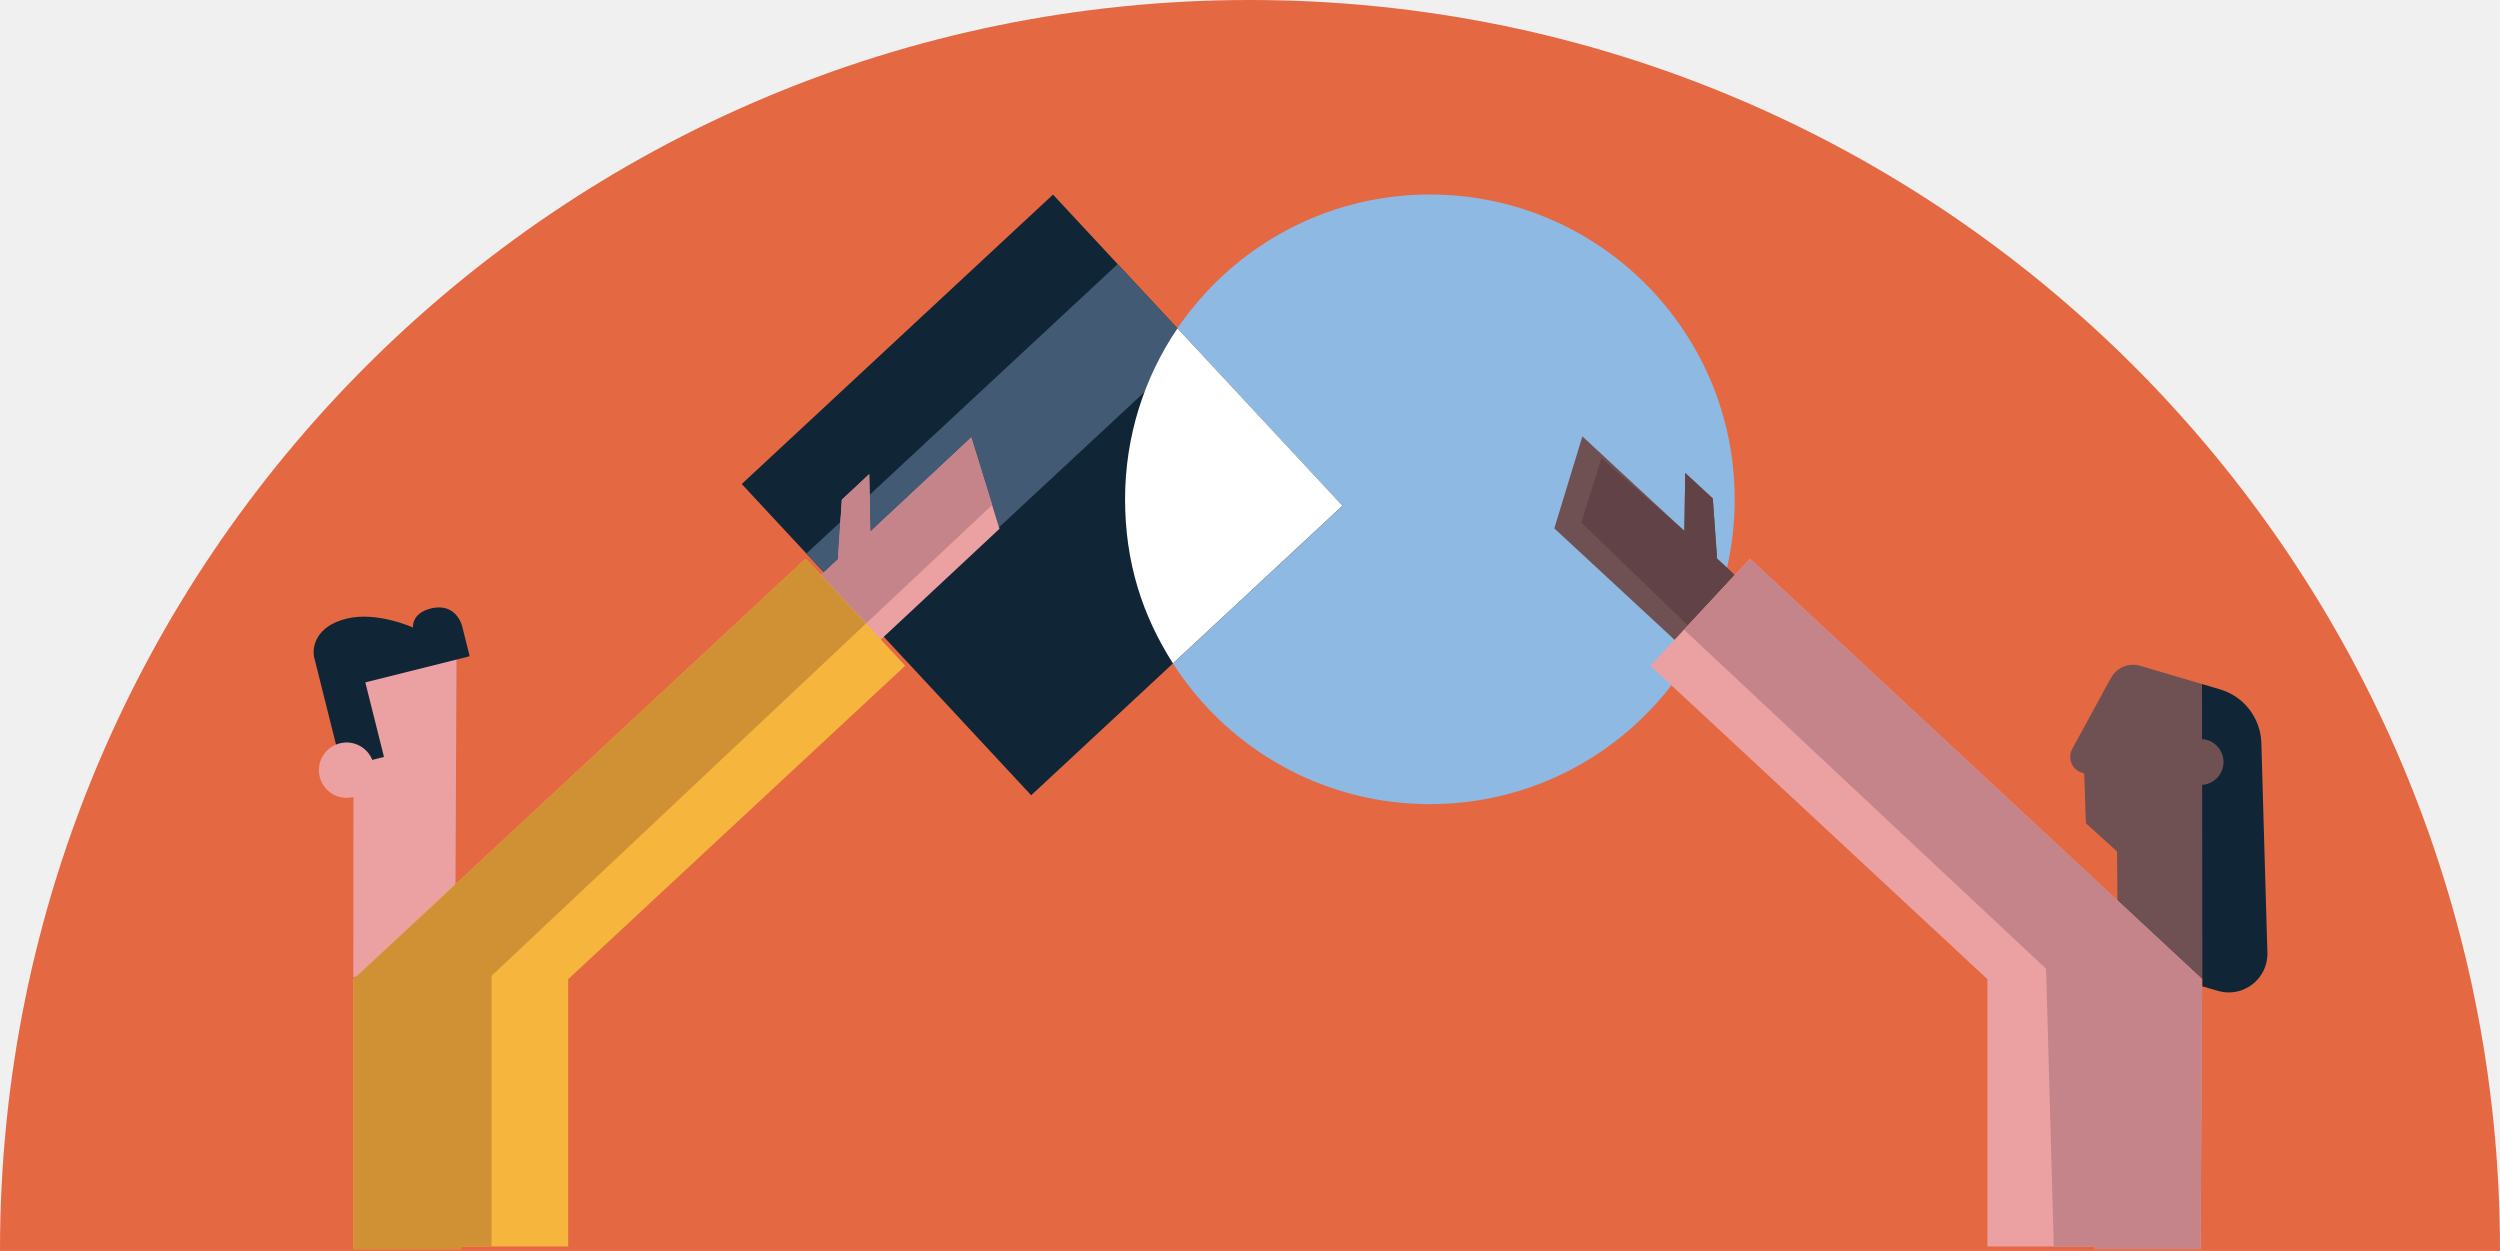
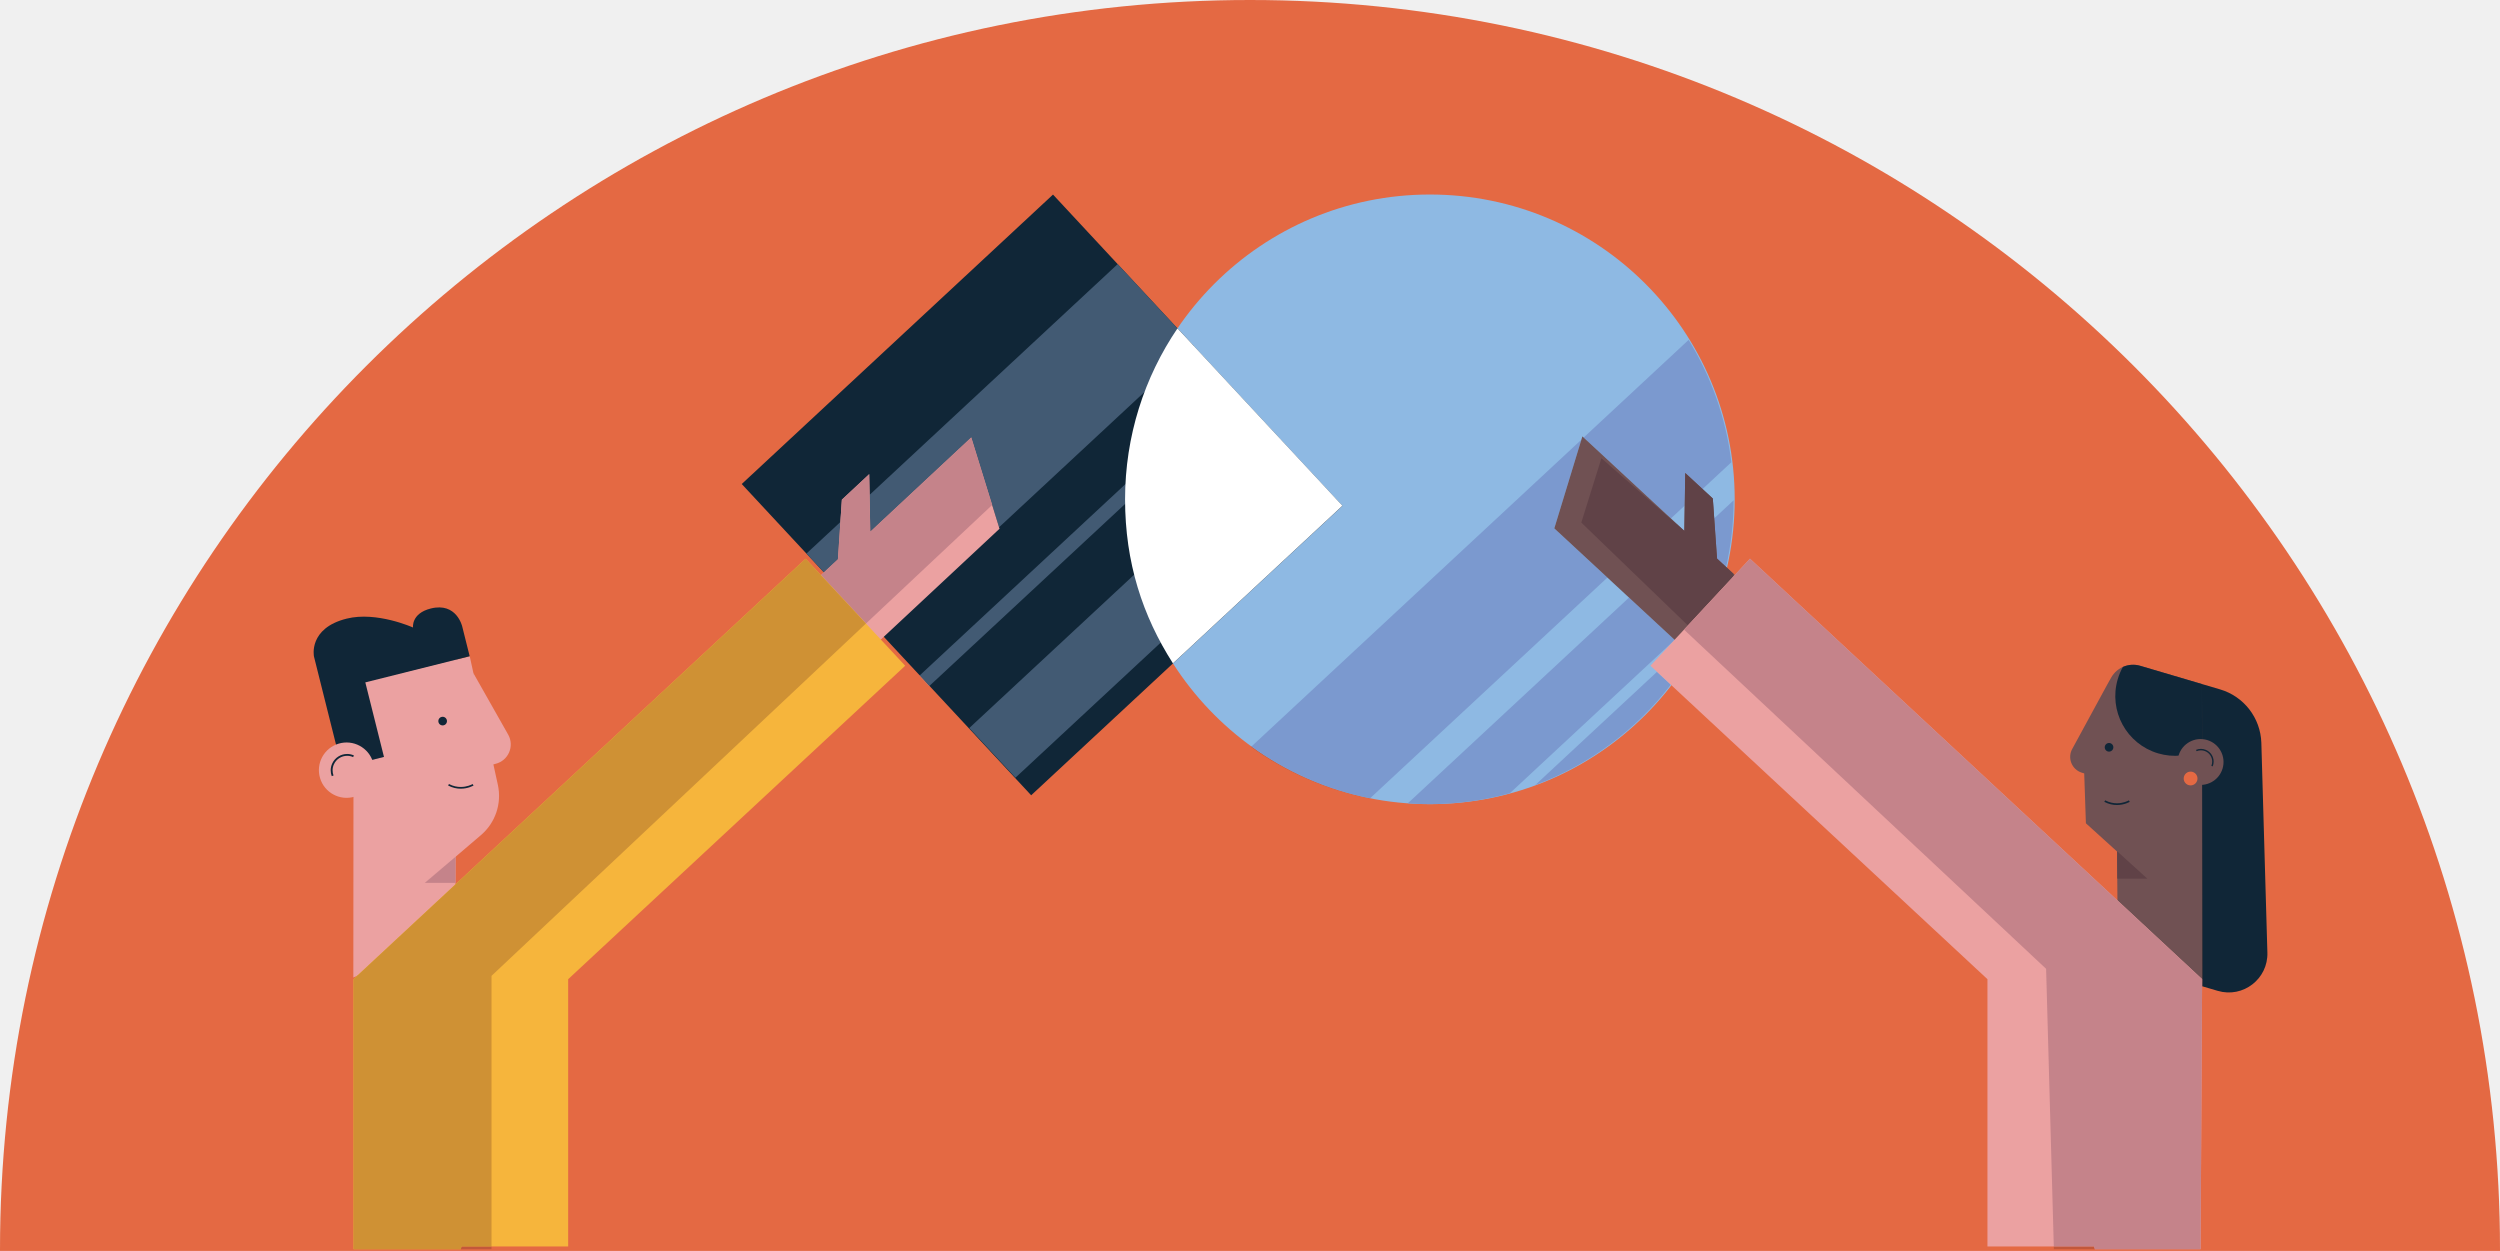
<svg xmlns="http://www.w3.org/2000/svg" id="Layer_1" data-name="Layer 1" viewBox="0 0 1080 540.4">
  <defs>
    <style>
-       .tw-1{fill:#604247}.tw-2{fill:#374a62}.tw-3{fill:#425a73}.tw-4{fill:#cf9134}.tw-5{fill:#8eb9e3}.tw-6{fill:#705153}.tw-7{fill:#c2583b}.tw-8{fill:#53353c}.tw-9{fill:#f6b53c}.tw-10{fill:#fff}.tw-11{fill:#aa6d78}.tw-12{fill:#e46943}.tw-13{fill:#c5838a}.tw-14{fill:#c77d73}.tw-15{fill:#7b99cf}.tw-16{fill:#a74733}.tw-17{fill:#6f80b3}.tw-18{fill:#eba1a1}.tw-19{fill:#102637}.tw-20{fill:#081c2e}
+       .cls-1 {
+         fill: #604247;
+       }
+ 
+       .cls-2 {
+         fill: #374a62;
+       }
+ 
+       .cls-3 {
+         fill: #425a73;
+       }
+ 
+       .cls-4 {
+         fill: #cf9134;
+       }
+ 
+       .cls-5 {
+         fill: #8eb9e3;
+       }
+ 
+       .cls-6 {
+         fill: #705153;
+       }
+ 
+       .cls-7 {
+         fill: #c2583b;
+       }
+ 
+       .cls-8 {
+         fill: #53353c;
+       }
+ 
+       .cls-9 {
+         fill: #f6b53c;
+       }
+ 
+       .cls-10 {
+         fill: #fff;
+       }
+ 
+       .cls-11 {
+         fill: #aa6d78;
+       }
+ 
+       .cls-12 {
+         fill: #e46943;
+       }
+ 
+       .cls-13 {
+         fill: #c5838a;
+       }
+ 
+       .cls-14 {
+         fill: #c77d73;
+       }
+ 
+       .cls-15 {
+         fill: #7b99cf;
+       }
+ 
+       .cls-16 {
+         fill: #a74733;
+       }
+ 
+       .cls-17 {
+         fill: #6f80b3;
+       }
+ 
+       .cls-18 {
+         fill: #eba1a1;
+       }
+ 
+       .cls-19 {
+         fill: #102637;
+       }
+ 
+       .cls-20 {
+         fill: #081c2e;
+       }
    </style>
  </defs>
-   <path class="tw-12" d="M1080,539.99v.4H0v-.4C0,241.77,241.77,0,540,0s540,241.77,540,539.99" />
-   <path class="tw-5" d="M749.39,215.71c0,72.73-58.96,131.68-131.68,131.68s-131.69-58.96-131.69-131.68,58.96-131.68,131.69-131.68,131.68,58.95,131.68,131.68" />
-   <rect class="tw-19" x="358.36" y="121.97" width="183.62" height="183.62" transform="translate(-25.06 363.81) rotate(-42.92)" />
-   <polygon class="tw-3" points="355.94 247.26 348.38 239.14 363.04 225.52 361.96 241.64 355.94 247.26" />
-   <polygon class="tw-3" points="375.96 229.7 375.67 213.77 482.84 114.09 508.66 141.86 515.77 149.5 431.59 227.78 419.59 188.98 419.59 188.98 419.59 188.98 375.96 229.7" />
-   <path class="tw-7" d="M617.24,347.39c-3.07,0-6.11-.11-9.12-.32l.02-.02c3.08.22,6.19.34,9.32.34h-.22" />
-   <path class="tw-10" d="M508.67,141.86c-14.29,21.06-22.64,46.48-22.64,73.84s7.59,50.41,20.68,70.87l73.22-68.1-71.26-76.62Z" />
-   <polygon class="tw-18" points="353.69 301.33 431.79 228.42 419.59 188.98 375.96 229.7 375.5 204.84 363.69 215.87 361.97 241.64 331.4 270.17 353.69 301.33" />
-   <polygon class="tw-13" points="374.09 269.37 354.66 248.47 355.94 247.27 361.97 241.64 363.04 225.51 363.69 215.87 375.49 204.85 375.96 229.7 375.96 229.7 375.96 229.7 419.59 188.98 428.61 218.15 374.09 269.37" />
-   <polygon class="tw-18" points="152.64 422.31 196.68 401.76 197.27 271.41 152.74 285.88 152.64 422.31" />
-   <path class="tw-19" d="M202.91,283.5l-45.09,11.29,8.06,32.2-18.24,4.57-12.01-47.96s-2.56-12.18,14.12-16.35c12.98-3.25,28.67,3.83,28.67,3.83,0,0-.84-6.08,7.68-8.21,11.21-2.81,13.59,7.81,13.59,7.81l3.21,12.83Z" />
-   <path class="tw-18" d="M161.17,329.27c1.9,6.32-1.69,12.99-8.01,14.89-6.32,1.9-12.99-1.69-14.89-8.01-1.9-6.32,1.69-12.99,8.01-14.89,6.32-1.9,12.99,1.69,14.89,8.01" />
-   <polygon class="tw-6" points="750.32 301.33 671.46 228.26 683.59 188.52 727.64 229.34 728.02 204.32 739.94 215.37 741.77 241.3 772.63 269.89 750.32 301.33" />
-   <polygon class="tw-1" points="729.17 270.19 683.12 225.75 691.81 197.95 727.64 229.34 728.02 204.32 739.94 215.37 741.77 241.3 745.67 244.91 746.06 245.28 748.92 247.93 748.5 249.41 729.17 270.19" />
-   <path class="tw-6" d="M951.36,426.07l-36.59-31.5v-.17l-.2-26.55-13.46-12.19-.73-21.55-.94-.28c-4.51-1.33-6.52-6.58-4.07-10.59l14.96-27.5,1.71-3.04c2.48-4.4,7.67-6.51,12.52-5.08l26.7,7.89v12.32s.1,118.24.1,118.24Z" />
-   <path class="tw-19" d="M951.36,426.07l-.1-130.56,7.83,2.31c10.26,3.03,17.44,12.3,17.81,23l2.61,90.63c.39,11.4-10.5,19.83-21.44,16.6l-6.72-1.98Z" />
-   <path class="tw-6" d="M941.15,326.37c-1.55,5.25,1.45,10.76,6.7,12.31,5.25,1.55,10.76-1.45,12.31-6.69,1.55-5.25-1.45-10.76-6.7-12.31-5.25-1.55-10.76,1.45-12.31,6.7" />
-   <polygon class="tw-18" points="951.32 423.01 950.65 539.64 904.95 539.64 904.62 538.46 858.58 538.46 858.58 423.01 712.99 287.6 755.99 241.35 951.31 423 951.3 423.01 951.32 423.01" />
-   <polygon class="tw-9" points="391.04 287.6 245.45 423.01 245.45 538.46 199.42 538.46 199.08 539.64 152.72 539.64 152.72 423.01 152.73 423.01 152.72 423 348.03 241.35 391.04 287.6" />
-   <polygon class="tw-13" points="950.65 539.64 904.95 539.64 904.62 538.46 887.24 538.46 883.92 418.53 727.49 272 729.17 270.19 748.5 249.41 749.43 248.4 752.27 245.35 755.99 241.35 914.73 388.98 951.31 423 951.3 423.01 951.31 423.01 950.65 539.64" />
-   <polygon class="tw-4" points="199.08 539.64 152.72 539.64 152.72 423.01 152.73 423.01 152.72 423 346.38 242.88 348.03 241.35 354.65 248.46 354.65 248.47 374.09 269.37 374.09 269.37 212.34 421.56 212.34 538.46 199.41 538.46 199.08 539.64" />
+   <g id="Engaged">
+     <path class="cls-12" d="M1080,539.99v.4H0v-.4C0,241.77,241.77,0,540,0s540,241.77,540,539.99" />
+     <path class="cls-5" d="M749.39,215.71c0,72.73-58.96,131.68-131.68,131.68s-131.69-58.96-131.69-131.68,58.96-131.68,131.69-131.68,131.68,58.95,131.68,131.68" />
+     <rect class="cls-19" x="358.36" y="121.97" width="183.62" height="183.62" transform="translate(-25.06 363.81) rotate(-42.92)" />
+     <rect class="cls-5" x="562.98" y="185.58" width=".2" height="29.29" transform="translate(14.39 437.06) rotate(-42.92)" />
+     <rect class="cls-3" x="404.14" y="248.1" width="183.42" height="29.29" transform="translate(-46.18 408.04) rotate(-42.92)" />
+     <polygon class="cls-3" points="355.94 247.26 348.38 239.14 363.04 225.52 361.96 241.64 355.94 247.26" />
+     <polygon class="cls-14" points="508.66 141.86 482.84 114.1 482.84 114.09 508.66 141.86" />
+     <polyline class="cls-5" points="515.76 149.5 508.66 141.86 508.66 141.86 515.76 149.5" />
+     <polygon class="cls-3" points="375.96 229.7 375.67 213.77 482.84 114.09 508.66 141.86 515.77 149.5 431.59 227.78 419.59 188.98 419.59 188.98 419.59 188.98 375.96 229.7" />
+     <polygon class="cls-14" points="401.36 296.48 397.15 291.96 397.34 291.78 401.55 296.31 401.36 296.48" />
+     <rect class="cls-3" x="374.9" y="228.52" width="183.36" height="6.18" transform="translate(-32.82 379.71) rotate(-42.92)" />
+     <path class="cls-7" d="M617.24,347.39c-3.07,0-6.11-.11-9.12-.32l.02-.02c3.08.22,6.19.34,9.32.34h-.22" />
+     <path class="cls-15" d="M745.67,244.91l-3.9-3.61-1.22-17.38,8.38-7.79c-.03,9.89-1.16,19.52-3.25,28.79M617.47,347.39c-3.14,0-6.24-.12-9.32-.34l95.58-88.89,19.68,18.23-.7.76-70.47,65.54c-11.07,3.05-22.73,4.69-34.77,4.71" />
+     <path class="cls-7" d="M591.79,344.92c-18.88-3.7-36.31-11.43-51.36-22.26l.2-.18c15.01,10.85,32.4,18.62,51.24,22.37l-.07.07Z" />
+     <path class="cls-15" d="M721.85,223.97l-37.72-34.95,45.36-42.19c9.67,15.73,16.13,33.66,18.46,52.85l-12.45,11.58-7.49-6.94-.21,14.1-5.96,5.54ZM591.86,344.86c-18.84-3.75-36.23-11.52-51.24-22.37l142.54-132.56-11.7,38.34,22.93,21.25-102.53,95.35" />
+     <path class="cls-15" d="M663.24,339.13l52.58-48.9,5.97,5.55c-14.93,19.46-35.16,34.63-58.54,43.35" />
+     <path class="cls-10" d="M508.67,141.86c-14.29,21.06-22.64,46.48-22.64,73.84s7.59,50.41,20.68,70.87l73.22-68.1-71.26-76.62Z" />
+     <polygon class="cls-18" points="353.69 301.33 431.79 228.42 419.59 188.98 375.96 229.7 375.5 204.84 363.69 215.87 361.97 241.64 331.4 270.17 353.69 301.33" />
+     <rect class="cls-7" x="354.42" y="247.86" width="1.76" height="0" transform="translate(-69.98 330.38) rotate(-45.88)" />
+     <path class="cls-20" d="M363.04,225.51l.64-9.65,11.81-11.03h0s-11.81,11.03-11.81,11.03l-.64,9.64h0ZM355.94,247.27h0s0,0,0,0" />
+     <path class="cls-2" d="M375.96,229.7h0s43.62-40.73,43.62-40.73h0s-43.63,40.73-43.63,40.73ZM355.94,247.27h0s6.02-5.63,6.02-5.63l1.07-16.13h0s-1.07,16.13-1.07,16.13l-6.03,5.63" />
+     <polygon class="cls-13" points="374.09 269.37 354.66 248.47 355.94 247.27 361.97 241.64 363.04 225.51 363.69 215.87 375.49 204.85 375.96 229.7 375.96 229.7 375.96 229.7 419.59 188.98 428.61 218.15 374.09 269.37" />
+     <polygon class="cls-18" points="152.64 422.31 196.68 401.76 197.27 271.41 152.74 285.88 152.64 422.31" />
+     <path class="cls-18" d="M166.61,395.87v-103.28s36.31-9.09,36.31-9.09l12.16,55.57c1.75,8.02-1.05,16.35-7.29,21.68l-41.17,35.12Z" />
+     <path class="cls-18" d="M204.48,290.76l15.08,26.64c2.76,4.96.06,11.18-5.44,12.56l-10.09,2.53.45-41.73Z" />
+     <path class="cls-19" d="M202.91,283.5l-45.09,11.29,8.06,32.2-18.24,4.57-12.01-47.96s-2.56-12.18,14.12-16.35c12.98-3.25,28.67,3.83,28.67,3.83,0,0-.84-6.08,7.68-8.21,11.21-2.81,13.59,7.81,13.59,7.81l3.21,12.83Z" />
+     <path class="cls-18" d="M161.17,329.27c1.9,6.32-1.69,12.99-8.01,14.89-6.32,1.9-12.99-1.69-14.89-8.01-1.9-6.32,1.69-12.99,8.01-14.89,6.32-1.9,12.99,1.69,14.89,8.01" />
+     <path class="cls-19" d="M193.01,310.98c.3.98-.26,2.03-1.25,2.32-.99.3-2.03-.26-2.32-1.25-.29-.98.26-2.03,1.25-2.32.98-.3,2.02.26,2.32,1.25" />
+     <path class="cls-19" d="M152.88,326.34c-.95-.43-1.94-.63-2.92-.63-2.7,0-5.28,1.55-6.47,4.17-.43.95-.63,1.94-.63,2.92,0,.86.16,1.71.46,2.5l.76-.29c-.27-.7-.4-1.46-.4-2.22,0-.87.18-1.75.56-2.59,1.05-2.32,3.34-3.69,5.73-3.69.87,0,1.75.18,2.59.56l.33-.74Z" />
+     <path class="cls-19" d="M204.19,338.7l-.09.05c-.43.24-2.41,1.22-5.07,1.22-1.52,0-3.26-.32-5.09-1.28l-.35.66c1.94,1.03,3.82,1.37,5.44,1.37,3.25,0,5.51-1.36,5.54-1.38l-.39-.64Z" />
+     <polygon class="cls-13" points="196.77 381.41 183.55 381.41 196.81 370.1 196.82 370.09 196.77 381.41" />
+     <polygon class="cls-13" points="183.55 381.41 183.46 381.41 196.81 370.1 183.55 381.41" />
+     <polygon class="cls-6" points="750.32 301.33 671.46 228.26 683.59 188.52 727.64 229.34 728.02 204.32 739.94 215.37 741.77 241.3 772.63 269.89 750.32 301.33" />
+     <polyline class="cls-7" points="748.92 247.93 746.06 245.27 748.92 247.93" />
+     <path class="cls-15" d="M746.06,245.28l-.39-.36.39.36Z" />
+     <path class="cls-17" d="M745.67,244.91l-3.9-3.61,3.9,3.61Z" />
+     <polygon class="cls-1" points="729.17 270.19 683.12 225.75 691.81 197.95 727.64 229.34 728.02 204.32 739.94 215.37 741.77 241.3 745.67 244.91 746.06 245.28 748.92 247.93 748.5 249.41 729.17 270.19" />
+     <path class="cls-6" d="M951.36,426.07l-36.59-31.5v-.17l-.2-26.55-13.46-12.19-.73-21.55-.94-.28c-4.51-1.33-6.52-6.58-4.07-10.59l14.96-27.5,1.71-3.04c2.48-4.4,7.67-6.51,12.52-5.08l26.7,7.89v12.32s.1,118.24.1,118.24Z" />
+     <path class="cls-19" d="M951.36,426.07l-.1-130.56,7.83,2.31c10.26,3.03,17.44,12.3,17.81,23l2.61,90.63c.39,11.4-10.5,19.83-21.44,16.6l-6.72-1.98Z" />
+     <path class="cls-19" d="M924.56,287.62l26.7,7.89v12.32s.01,15.89.01,15.89c-5.67,2.87-12.4,3.68-18.97,1.73-13.66-4.04-21.47-18.38-17.43-32.05.56-1.88,1.31-3.65,2.23-5.29,2.29-1.01,4.92-1.24,7.46-.49" />
+     <path class="cls-6" d="M941.15,326.37c-1.55,5.25,1.45,10.76,6.7,12.31,5.25,1.55,10.76-1.45,12.31-6.69,1.55-5.25-1.45-10.76-6.7-12.31-5.25-1.55-10.76,1.45-12.31,6.7" />
+     <path class="cls-12" d="M949.19,337.16c-.47,1.58-2.12,2.48-3.7,2.01-1.58-.47-2.48-2.12-2.01-3.7.47-1.58,2.12-2.48,3.7-2.01,1.58.47,2.48,2.12,2.01,3.7" />
+     <path class="cls-19" d="M912.89,322.3c.3.98-.26,2.03-1.25,2.32-.99.3-2.03-.26-2.32-1.25-.29-.98.26-2.03,1.25-2.32.98-.3,2.02.26,2.32,1.25" />
+     <path class="cls-19" d="M919.67,345.75l-.09.05c-.43.24-2.41,1.22-5.07,1.22-1.52,0-3.26-.32-5.09-1.28l-.35.66c1.95,1.03,3.82,1.37,5.44,1.37,3.25,0,5.51-1.36,5.54-1.38l-.39-.64Z" />
+     <polygon class="cls-18" points="951.32 423.01 950.65 539.64 904.95 539.64 904.62 538.46 858.58 538.46 858.58 423.01 712.99 287.6 755.99 241.35 951.31 423 951.3 423.01 951.32 423.01" />
+     <path class="cls-19" d="M955.89,331.08c.28-.68.41-1.38.41-2.07,0-2.17-1.29-4.22-3.42-5.09-.68-.28-1.38-.41-2.07-.41-.74,0-1.46.15-2.13.43l.24.58c.59-.25,1.24-.38,1.89-.38.61,0,1.23.12,1.83.36,1.89.77,3.03,2.59,3.03,4.51,0,.61-.12,1.23-.36,1.83l.58.24Z" />
+     <polygon class="cls-9" points="391.04 287.6 245.45 423.01 245.45 538.46 199.42 538.46 199.08 539.64 152.72 539.64 152.72 423.01 152.73 423.01 152.72 423 348.03 241.35 391.04 287.6" />
+     <path class="cls-7" d="M749.43,248.4h0l2.84-3.06-2.84,3.06ZM914.73,388.98l-158.74-147.63h0s158.74,147.63,158.74,147.63M950.65,539.64h-63.38l-.03-1.18h17.38l.34,1.18h45.7" />
+     <path class="cls-1" d="M748.5,249.41h0l.94-1.01-.94,1.01ZM727.49,272h0l1.68-1.81-1.68,1.81" />
+     <polygon class="cls-8" points="729.17 270.19 729.17 270.19 748.5 249.41 729.17 270.19" />
+     <path class="cls-1" d="M951.31,423l-36.58-34.02h0s36.58,34.02,36.58,34.02h0ZM951.31,423.01h-.01.01s0,0,0,0" />
+     <polyline class="cls-13" points="950.65 539.64 904.95 539.64 904.62 538.46 887.24 538.46 883.92 418.53 727.49 272 729.17 270.19 748.5 249.41 749.43 248.4 752.27 245.35 755.99 241.35 914.73 388.98 951.31 423 951.3 423.01 951.31 423.01 950.65 539.64" />
+     <path class="cls-7" d="M354.65,248.47l-6.62-7.12-1.65,1.53,1.65-1.54,6.62,7.12h0ZM212.34,539.64h-59.63v-116.64h0s0,0,0,0h-.01v116.64h46.36l.33-1.18h12.92v1.18" />
+     <polyline class="cls-13" points="374.09 269.37 374.09 269.37 374.09 269.37 374.09 269.37" />
+     <polygon class="cls-16" points="354.65 248.47 354.65 248.47 354.65 248.46 354.65 248.47" />
+     <polygon class="cls-11" points="374.09 269.37 354.65 248.47 354.66 248.47 374.09 269.37" />
+     <polygon class="cls-4" points="199.08 539.64 152.72 539.64 152.72 423.01 152.73 423.01 152.72 423 346.38 242.88 348.03 241.35 354.65 248.46 354.65 248.47 374.09 269.37 374.09 269.37 212.34 421.56 212.34 538.46 199.41 538.46 199.08 539.64" />
+     <polygon class="cls-7" points="914.66 379.58 914.6 379.58 914.6 371.13 914.66 379.58" />
+     <polygon class="cls-1" points="927.66 379.58 914.66 379.58 914.6 371.13 914.6 367.75 927.66 379.58" />
+   </g>
</svg>
